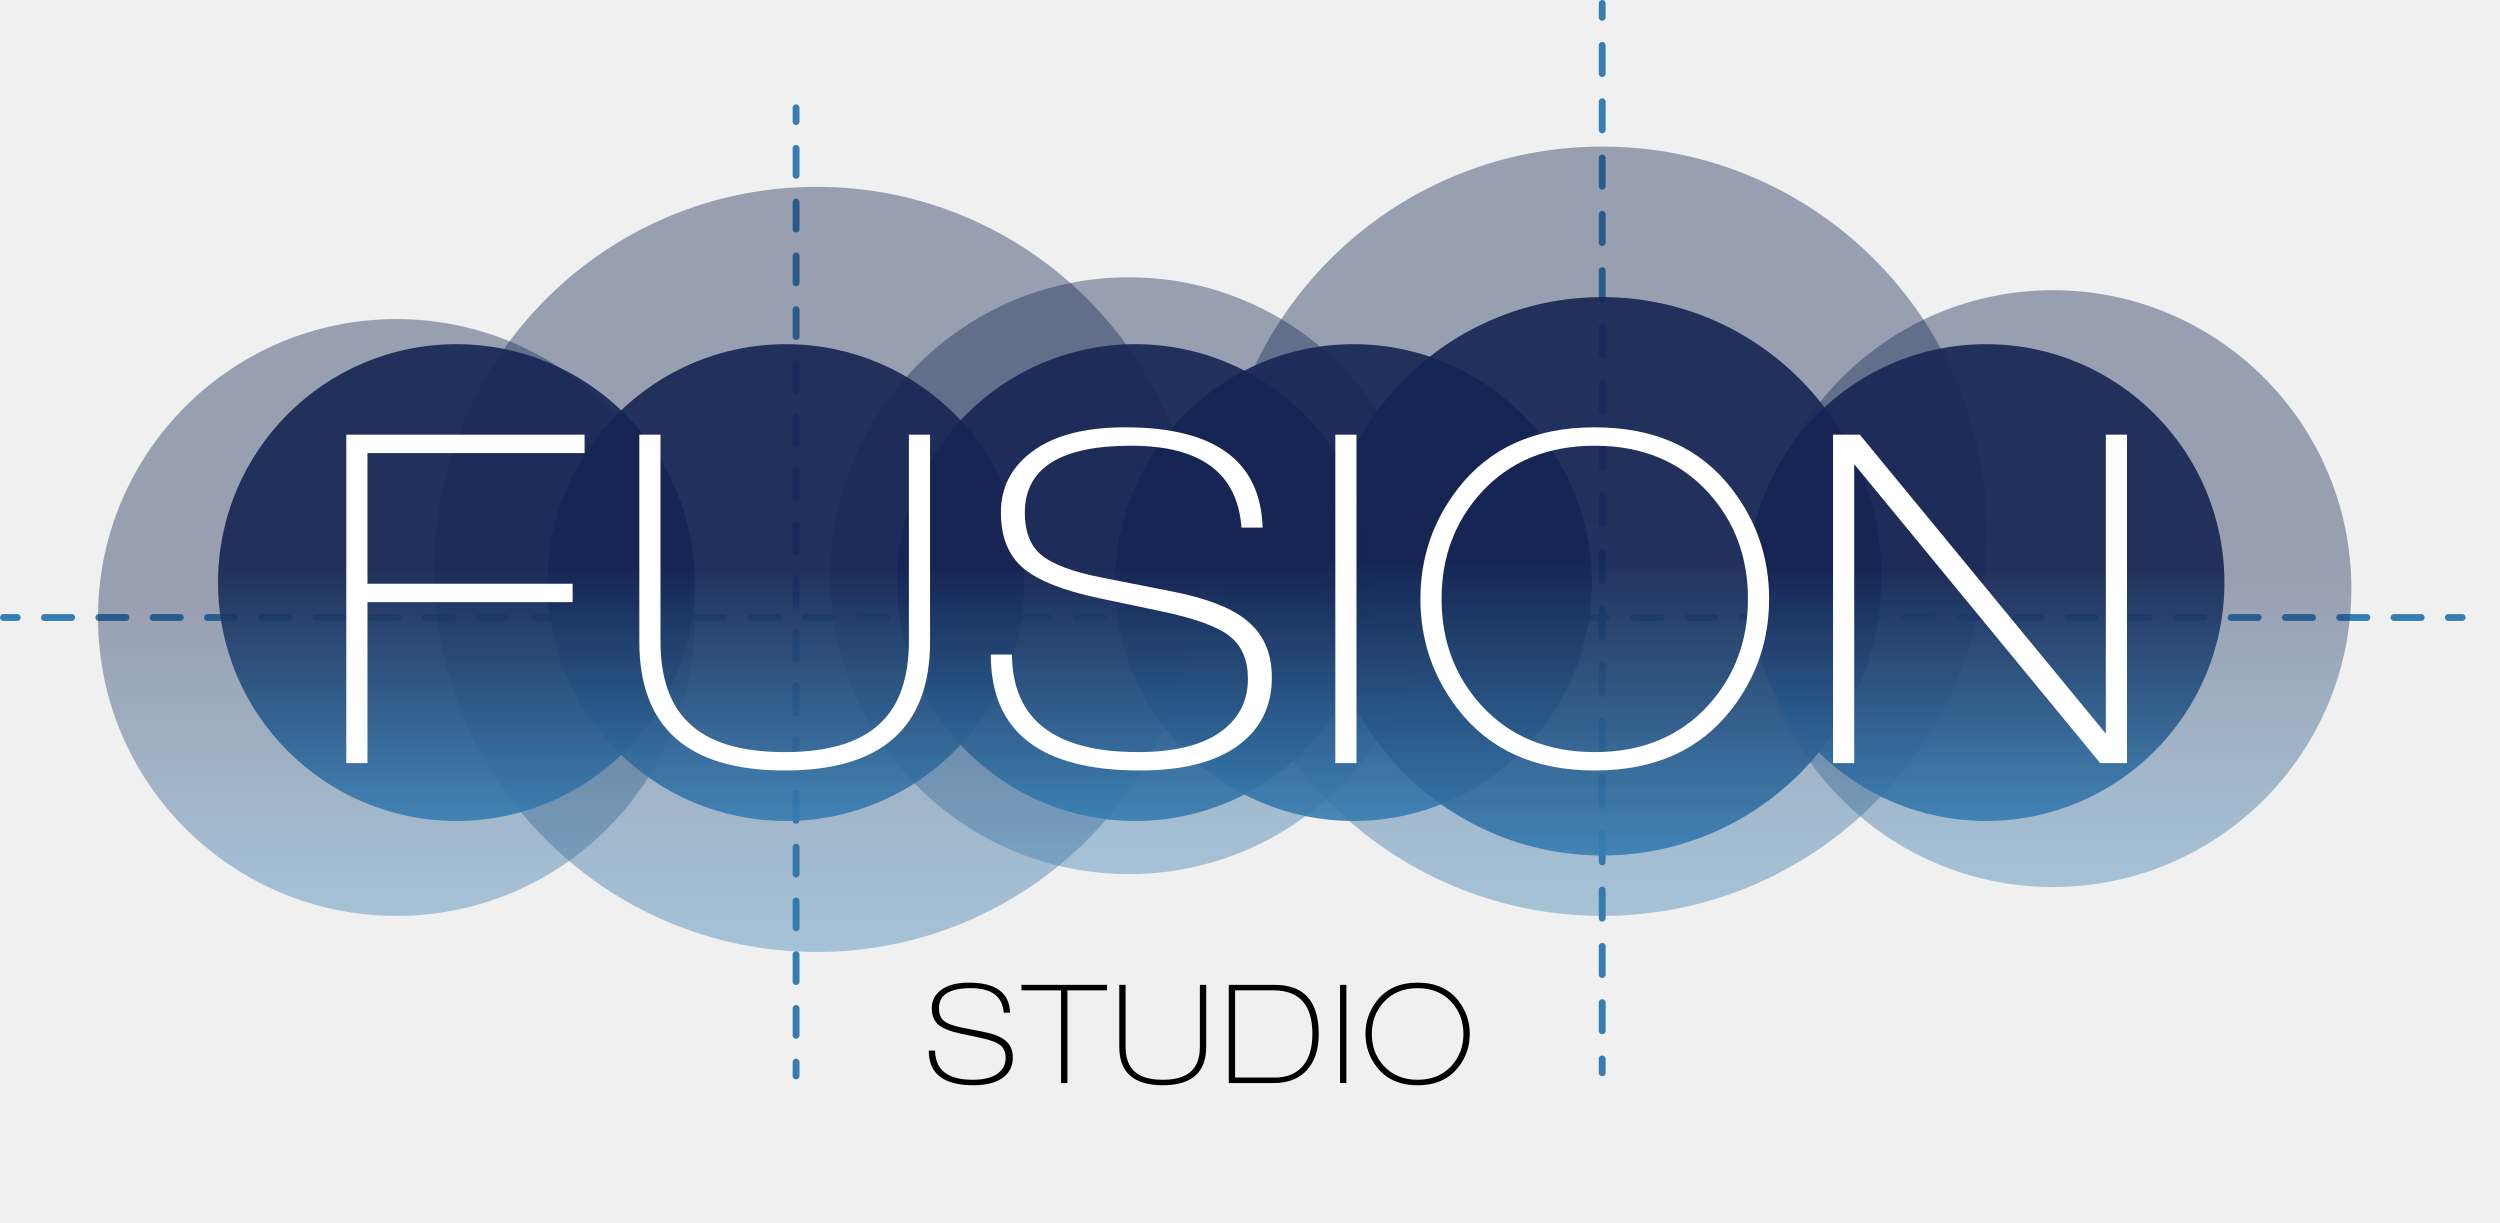
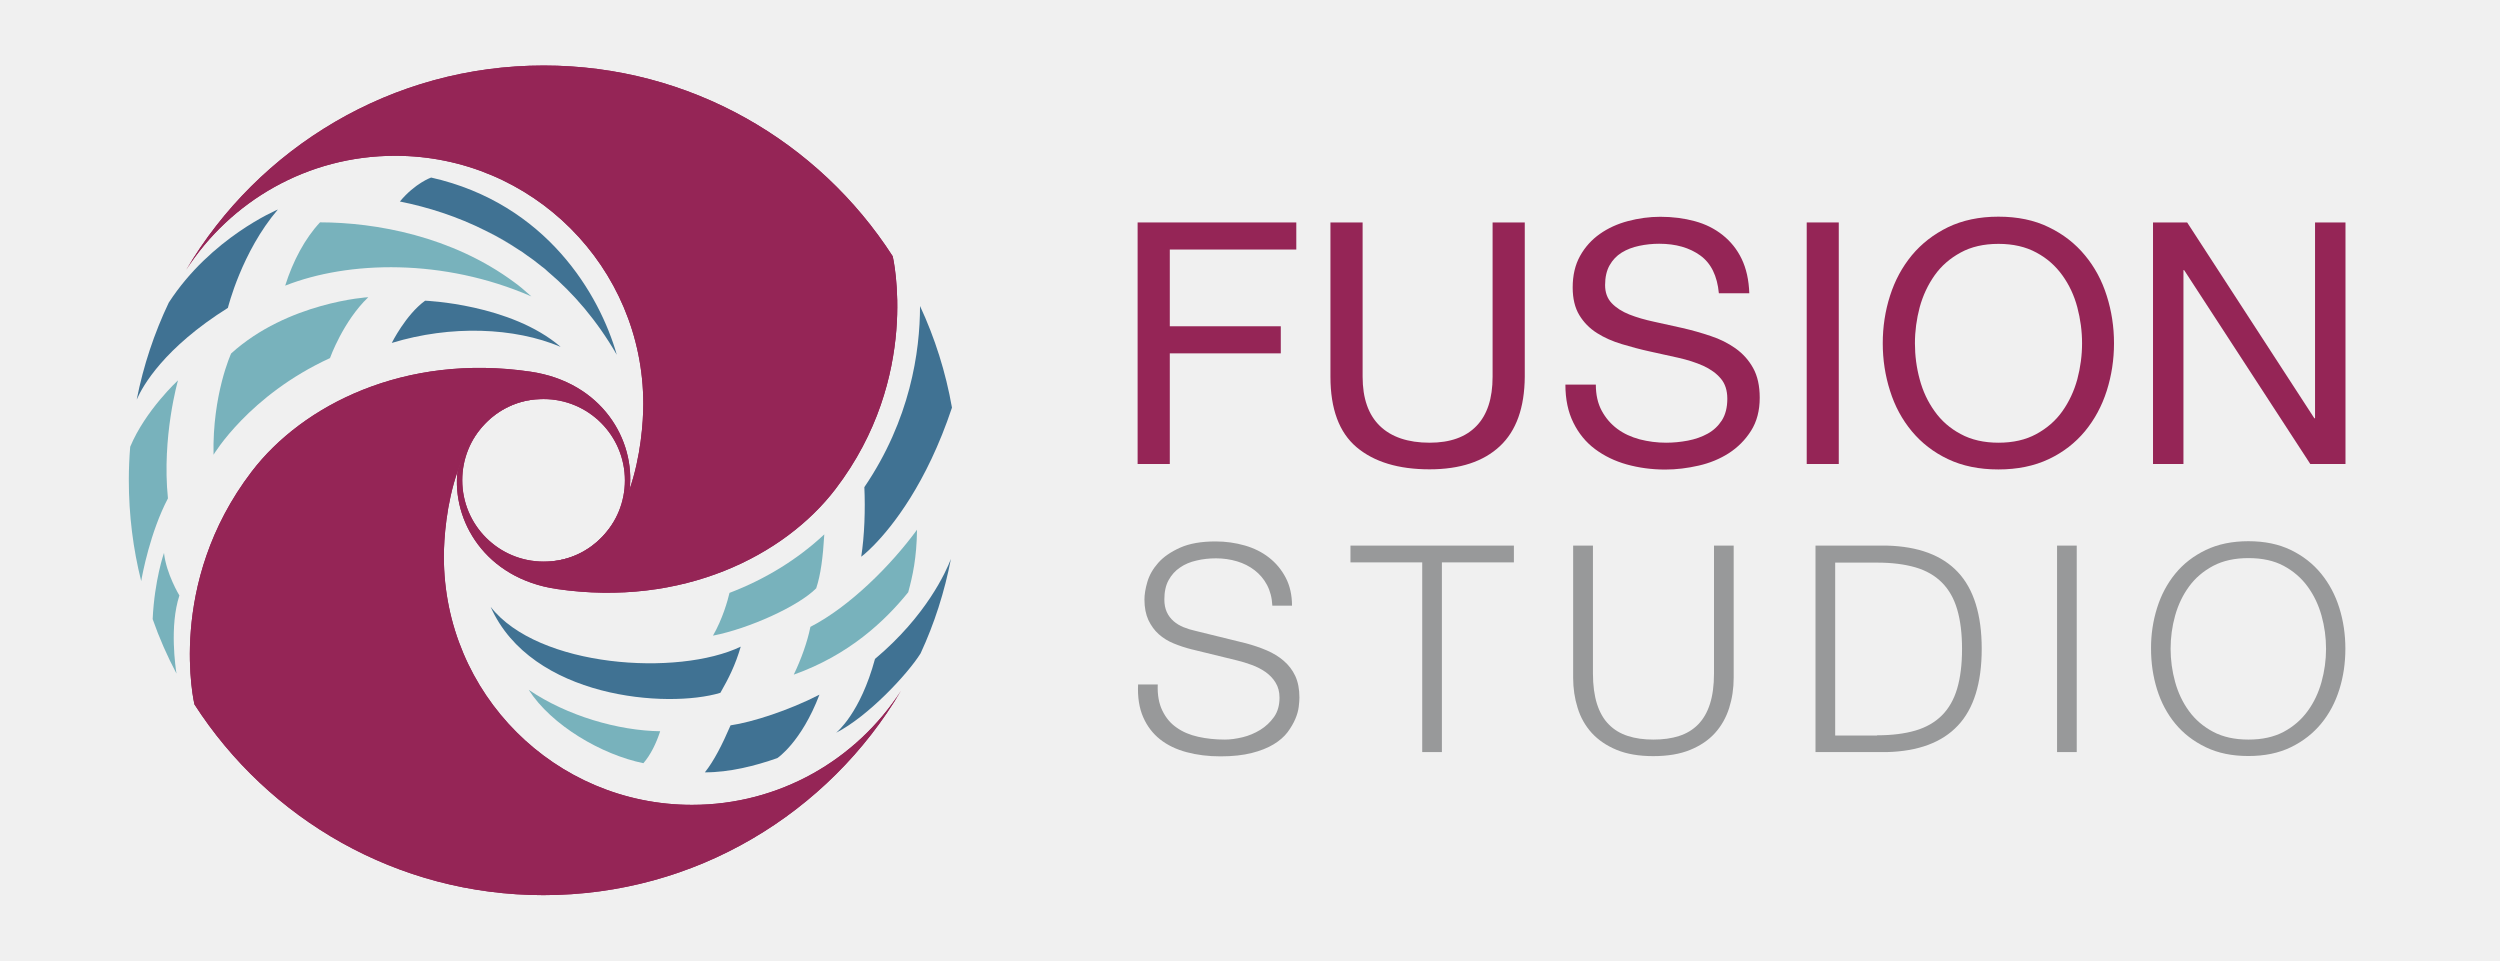
- <svg xmlns="http://www.w3.org/2000/svg" version="1.1" x="0px" y="0px" width="726.971" height="355.584" viewBox="0 0 726.971 355.584" enable-background="new 0 0 792 612" xml:space="preserve" id="svg2">
-   <defs id="defs284" />
-   <g id="g3614" transform="translate(-40.03476,-124.3528)">
-     <g id="Circle_Option_2">
-       <g id="dashed_lines">
-         <g id="g6">
-           <g id="g8">
-             <line id="line10" y2="159.701" x2="271.519" y1="155.701" x1="271.519" stroke-miterlimit="10" style="fill:none;stroke:#367db2;stroke-width:2;stroke-linecap:round;stroke-miterlimit:10" />
-             <line id="line12" y2="429.307" x2="271.519" y1="167.516" x1="271.519" stroke-miterlimit="10" style="fill:none;stroke:#367db2;stroke-width:2;stroke-linecap:round;stroke-miterlimit:10;stroke-dasharray:7.815, 7.815" />
-             <line id="line14" y2="437.214" x2="271.519" y1="433.214" x1="271.519" stroke-miterlimit="10" style="fill:none;stroke:#367db2;stroke-width:2;stroke-linecap:round;stroke-miterlimit:10" />
-           </g>
+ <svg xmlns="http://www.w3.org/2000/svg" version="1.1" id="FINAL" x="0px" y="0px" viewBox="0 0 2160 830" style="enable-background:new 0 0 2160 830;" xml:space="preserve">
+   <style type="text/css">
+ 	.st0{fill:#952556;}
+ 	.st1{fill:#98999A;}
+ 	.st2{fill:none;}
+ 	.st3{fill:#407293;}
+ 	.st4{fill:#78B2BC;}
+ </style>
+   <g>
+     <g>
+       <path class="st0" d="M1120,192.2v23.4h-109.3v66.3h95.9v23.4h-95.9v95.6h-27.8V192.2H1120z" />
+       <path class="st0" d="M1295.9,385.5c-14.2,13.3-34.5,20-60.8,20c-26.9,0-47.9-6.4-63-19.1c-15.1-12.8-22.6-33.1-22.6-60.9V192.2    h27.8v133.3c0,18.7,5,32.9,14.9,42.5c9.9,9.6,24.3,14.5,43,14.5c17.7,0,31.2-4.8,40.5-14.5c9.3-9.6,13.9-23.8,13.9-42.5V192.2    h27.8v133.3C1317.2,352.2,1310.1,372.2,1295.9,385.5z" />
+       <path class="st0" d="M1469,220.7c-9.3-6.7-21.1-10.1-35.5-10.1c-5.8,0-11.6,0.6-17.2,1.8c-5.7,1.2-10.7,3.1-15.1,5.8    c-4.4,2.7-7.9,6.4-10.5,11c-2.6,4.6-3.9,10.3-3.9,17.1c0,6.4,1.9,11.6,5.7,15.6c3.8,4,8.9,7.3,15.2,9.8c6.3,2.5,13.5,4.6,21.5,6.3    c8,1.7,16.1,3.5,24.4,5.4c8.3,1.9,16.4,4.2,24.4,6.9c8,2.6,15.1,6.2,21.5,10.7c6.3,4.5,11.4,10.1,15.2,17    c3.8,6.8,5.7,15.4,5.7,25.7c0,11.1-2.5,20.6-7.5,28.5c-5,7.9-11.4,14.3-19.1,19.3c-7.8,5-16.5,8.6-26.2,10.8    c-9.6,2.2-19.2,3.4-28.8,3.4c-11.7,0-22.7-1.5-33.2-4.4c-10.4-2.9-19.6-7.4-27.5-13.3c-7.9-5.9-14.1-13.5-18.7-22.8    c-4.6-9.3-6.9-20.2-6.9-32.9h26.3c0,8.8,1.7,16.3,5.1,22.6c3.4,6.3,7.9,11.5,13.4,15.6s12,7.1,19.4,9.1c7.4,1.9,15,2.9,22.8,2.9    c6.2,0,12.5-0.6,18.8-1.8c6.3-1.2,12-3.2,17.1-6c5.1-2.8,9.2-6.7,12.3-11.5c3.1-4.9,4.7-11.1,4.7-18.7c0-7.2-1.9-13.1-5.7-17.5    c-3.8-4.5-8.9-8.1-15.2-11c-6.3-2.8-13.5-5.1-21.5-6.9c-8-1.8-16.1-3.6-24.4-5.4c-8.3-1.8-16.4-4-24.4-6.4    c-8-2.4-15.2-5.6-21.5-9.6c-6.3-4-11.4-9.2-15.2-15.5c-3.8-6.3-5.7-14.3-5.7-23.8c0-10.5,2.1-19.6,6.4-27.3c4.3-7.7,10-14,17.1-19    c7.1-5,15.2-8.7,24.3-11.1c9.1-2.4,18.4-3.7,27.9-3.7c10.7,0,20.6,1.3,29.8,3.8c9.2,2.5,17.2,6.5,24.1,12    c6.9,5.5,12.4,12.3,16.4,20.6c4,8.3,6.2,18.2,6.6,29.7h-26.3C1483.7,238.3,1478.3,227.4,1469,220.7z" />
+       <path class="st0" d="M1588.7,192.2v208.7H1561V192.2H1588.7z" />
+       <path class="st0" d="M1633,255.5c4.2-13.2,10.5-24.8,18.8-34.9c8.4-10.1,18.8-18.2,31.3-24.3c12.5-6,27-9.1,43.5-9.1    c16.6,0,31.1,3,43.5,9.1c12.5,6,22.9,14.1,31.3,24.3c8.4,10.1,14.7,21.8,18.8,34.9c4.2,13.2,6.3,26.8,6.3,41.1    c0,14.2-2.1,27.9-6.3,41.1c-4.2,13.2-10.5,24.8-18.8,34.9c-8.4,10.1-18.8,18.2-31.3,24.1c-12.5,5.9-27,8.9-43.5,8.9    c-16.6,0-31.1-3-43.5-8.9c-12.5-5.9-22.9-14-31.3-24.1c-8.4-10.1-14.7-21.8-18.8-34.9c-4.2-13.2-6.3-26.8-6.3-41.1    C1626.7,282.3,1628.8,268.6,1633,255.5z M1658.6,327.7c2.7,10.2,7,19.4,12.9,27.6c5.8,8.2,13.3,14.8,22.5,19.7    c9.2,5,20.1,7.5,32.7,7.5c12.7,0,23.6-2.5,32.7-7.5c9.2-5,16.7-11.5,22.5-19.7c5.8-8.2,10.1-17.4,12.9-27.6    c2.7-10.2,4.1-20.6,4.1-31.1c0-10.5-1.4-20.9-4.1-31.1c-2.7-10.2-7-19.4-12.9-27.6s-13.3-14.8-22.5-19.7c-9.2-5-20.1-7.5-32.7-7.5    c-12.7,0-23.6,2.5-32.7,7.5c-9.2,5-16.7,11.5-22.5,19.7s-10.1,17.4-12.9,27.6c-2.7,10.2-4.1,20.6-4.1,31.1    C1654.5,307.1,1655.8,317.4,1658.6,327.7z" />
+       <path class="st0" d="M1889.7,192.2l109.9,169.2h0.6V192.2h26.3v208.7h-30.4l-109-167.5h-0.6v167.5h-26.3V192.2H1889.7z" />
+     </g>
+     <g>
+       <path class="st1" d="M1004.3,614c3,6.2,7.1,11.1,12.4,14.7c5.2,3.7,11.4,6.3,18.6,7.9c7.2,1.6,14.8,2.4,23,2.4    c4.7,0,9.7-0.7,15.2-2c5.5-1.3,10.6-3.5,15.4-6.4c4.7-2.9,8.7-6.7,11.9-11.2c3.2-4.6,4.7-10.1,4.7-16.6c0-5-1.1-9.3-3.4-13    c-2.2-3.7-5.2-6.7-8.7-9.2c-3.6-2.5-7.5-4.5-11.9-6.1c-4.3-1.6-8.6-2.9-12.7-3.9l-39.7-9.7c-5.2-1.3-10.2-3-15.1-5    c-4.9-2-9.2-4.7-12.9-8c-3.7-3.3-6.6-7.4-8.9-12.2c-2.2-4.8-3.4-10.7-3.4-17.7c0-4.3,0.8-9.4,2.5-15.2c1.7-5.8,4.8-11.3,9.4-16.5    c4.6-5.2,10.9-9.5,18.9-13.1c8-3.6,18.2-5.4,30.7-5.4c8.8,0,17.2,1.2,25.2,3.5c8,2.3,15,5.8,21,10.5c6,4.7,10.8,10.5,14.4,17.4    c3.6,6.9,5.4,15,5.4,24.1h-17c-0.3-6.8-1.9-12.8-4.6-17.9c-2.7-5.1-6.3-9.3-10.7-12.7c-4.4-3.4-9.5-6-15.2-7.7    c-5.7-1.7-11.8-2.6-18.1-2.6c-5.8,0-11.5,0.6-16.9,1.9c-5.4,1.2-10.2,3.2-14.2,6c-4.1,2.7-7.4,6.4-9.9,10.9    c-2.5,4.5-3.7,10.1-3.7,16.7c0,4.2,0.7,7.8,2.1,10.9c1.4,3.1,3.4,5.7,5.9,7.9c2.5,2.2,5.4,3.9,8.6,5.2c3.2,1.3,6.7,2.4,10.4,3.2    l43.5,10.7c6.3,1.7,12.3,3.7,17.9,6.1c5.6,2.4,10.5,5.4,14.7,9c4.2,3.6,7.6,8,10,13.1c2.4,5.2,3.6,11.4,3.6,18.7    c0,2-0.2,4.7-0.6,8c-0.4,3.3-1.4,6.9-3,10.6c-1.6,3.7-3.8,7.5-6.7,11.4c-2.9,3.8-6.9,7.3-12,10.4c-5.1,3.1-11.4,5.6-18.9,7.5    c-7.5,1.9-16.5,2.9-27,2.9c-10.5,0-20.2-1.2-29.2-3.6c-9-2.4-16.7-6.1-23-11.1c-6.3-5-11.2-11.4-14.6-19.2    c-3.4-7.8-4.9-17.2-4.4-28.2h17C999.9,600.2,1001.3,607.9,1004.3,614z" />
+       <path class="st1" d="M1308,471.4v14.5h-62.2v163.9h-17V485.9h-62v-14.5H1308z" />
+       <path class="st1" d="M1376.3,471.4v110.4c0,10.3,1.2,19.1,3.5,26.4c2.3,7.2,5.7,13.2,10.2,17.7c4.5,4.6,10,7.9,16.5,10    c6.5,2.1,13.8,3.1,22,3.1c8.3,0,15.7-1,22.2-3.1c6.5-2.1,12-5.4,16.5-10c4.5-4.6,7.9-10.5,10.2-17.7c2.3-7.2,3.5-16,3.5-26.4    V471.4h17v114.2c0,9.2-1.3,17.9-3.9,26.1c-2.6,8.2-6.7,15.5-12.2,21.6c-5.6,6.2-12.7,11-21.5,14.6c-8.7,3.6-19.4,5.4-31.9,5.4    c-12.3,0-22.9-1.8-31.6-5.4c-8.7-3.6-15.9-8.5-21.5-14.6c-5.6-6.2-9.7-13.4-12.2-21.6c-2.6-8.2-3.9-16.9-3.9-26.1V471.4H1376.3z" />
+       <path class="st1" d="M1630.3,471.4c27.1,0.7,47.6,8.3,61.3,22.9c13.7,14.6,20.6,36.7,20.6,66.3c0,29.6-6.9,51.8-20.6,66.3    c-13.7,14.6-34.2,22.2-61.3,22.9h-61.7V471.4H1630.3z M1621.8,635.3c12.8,0,23.9-1.4,33.1-4.1s16.9-7.1,22.9-13.1    c6-6,10.4-13.7,13.2-23.2c2.8-9.5,4.2-20.9,4.2-34.2c0-13.3-1.4-24.7-4.2-34.2c-2.8-9.5-7.2-17.2-13.2-23.2    c-6-6-13.6-10.4-22.9-13.1s-20.3-4.1-33.1-4.1h-36.2v149.4H1621.8z" />
+       <path class="st1" d="M1794.3,471.4v178.4h-17V471.4H1794.3z" />
+       <path class="st1" d="M1863.7,525.3c3.5-11.2,8.7-21,15.7-29.6c7-8.6,15.8-15.4,26.4-20.5c10.6-5.1,22.9-7.6,36.8-7.6    c14,0,26.2,2.5,36.7,7.6c10.5,5.1,19.2,11.9,26.2,20.5c7,8.6,12.2,18.4,15.7,29.6c3.5,11.2,5.2,22.9,5.2,35.2    c0,12.3-1.7,24.1-5.2,35.2c-3.5,11.2-8.7,21-15.7,29.5s-15.7,15.3-26.2,20.4c-10.5,5.1-22.7,7.6-36.7,7.6c-14,0-26.3-2.5-36.8-7.6    c-10.6-5.1-19.4-11.9-26.4-20.4c-7-8.5-12.2-18.3-15.7-29.5c-3.5-11.2-5.2-22.9-5.2-35.2C1858.4,548.3,1860.2,536.5,1863.7,525.3z     M1879.3,589.2c2.6,9.4,6.6,17.8,12,25.2c5.4,7.4,12.4,13.4,20.9,17.9c8.5,4.5,18.7,6.7,30.5,6.7c11.8,0,21.9-2.2,30.4-6.7    c8.4-4.5,15.3-10.5,20.7-17.9c5.4-7.4,9.4-15.8,12-25.2c2.6-9.4,3.9-18.9,3.9-28.6c0-9.8-1.3-19.4-3.9-28.7    c-2.6-9.3-6.6-17.7-12-25.1c-5.4-7.4-12.3-13.4-20.7-17.9c-8.4-4.5-18.5-6.7-30.4-6.7c-11.8,0-22,2.2-30.5,6.7    c-8.5,4.5-15.5,10.5-20.9,17.9c-5.4,7.4-9.4,15.8-12,25.1c-2.6,9.3-3.9,18.9-3.9,28.7C1875.4,570.2,1876.7,579.8,1879.3,589.2z" />
+     </g>
+   </g>
+   <g>
+     <g>
+       <circle class="st2" cx="469.7" cy="415" r="358.4" />
+       <path class="st3" d="M543.9,423.1c-10.7,30.7-30.6,58.8-67.2,62C517.9,482.3,540.2,454.8,543.9,423.1z" />
+       <g>
+         <g>
+           <path class="st0" d="M771.3,221.4c-63.8-99.1-175-164.8-301.5-164.8c-65.8,0-127.4,17.7-180.4,48.7      c-52.9,30.9-97.3,75-128.5,127.8c38.2-59.3,104.8-98.5,180.5-98.5c118.4,0,214.4,96,214.4,214.4c0,15.3-2.1,45.8-11.9,73.9      c-10.7,30.7-30.6,58.8-67.2,62c-1.1,0.1-2.3,0.1-3.4,0.2c-1.2,0.1-2.3,0.1-3.6,0.1c-38.9,0-70.3-31.5-70.3-70.3      c0-37.6,29.5-68.3,66.6-70.2c-1.1,0.1-2.3,0.1-3.4,0.2c-36.6,3.2-56.5,31.3-67.3,62c-5,42.6,23.6,92.9,85.8,102      c108.5,15.9,196.8-28.8,240.7-86.3C796.1,325.4,771.3,221.4,771.3,221.4z" />
+           <path class="st0" d="M168,608.6c63.8,99.1,175,164.8,301.5,164.8c65.8,0,127.4-17.7,180.4-48.7c52.9-30.9,97.3-75,128.5-127.8      c-38.2,59.3-104.8,98.5-180.5,98.5c-118.4,0-214.4-96-214.4-214.4c0-15.3,2.1-45.8,11.9-73.9c10.7-30.7,30.6-58.8,67.2-62      c1.1-0.1,2.3-0.1,3.4-0.2c1.2-0.1,2.3-0.1,3.6-0.1c38.9,0,70.3,31.5,70.3,70.3c0,37.6-29.5,68.3-66.6,70.2      c1.1-0.1,2.3-0.1,3.4-0.2c36.6-3.2,56.5-31.3,67.3-62c5-42.6-23.6-92.9-85.8-102c-108.5-15.9-196.8,28.8-240.7,86.3      C143.2,504.6,168,608.6,168,608.6z" />
        </g>
-         <g id="g16">
-           <g id="g18">
-             <line id="line20" y2="303.911" x2="384.765" y1="303.911" x1="388.765" stroke-miterlimit="10" style="fill:none;stroke:#367db2;stroke-width:2;stroke-linecap:round;stroke-miterlimit:10" />
-             <line id="line22" y2="303.911" x2="49" y1="303.911" x1="376.865" stroke-miterlimit="10" style="fill:none;stroke:#367db2;stroke-width:2;stroke-linecap:round;stroke-miterlimit:10;stroke-dasharray:7.9, 7.9" />
-             <line id="line24" y2="303.911" x2="41.049" y1="303.911" x1="45.049" stroke-miterlimit="10" style="fill:none;stroke:#367db2;stroke-width:2;stroke-linecap:round;stroke-miterlimit:10" />
-           </g>
-         </g>
-         <g id="g26">
-           <g id="g28">
-             <line id="line30" y2="303.911" x2="751.992" y1="303.911" x1="755.992" stroke-miterlimit="10" style="fill:none;stroke:#367db2;stroke-width:2;stroke-linecap:round;stroke-miterlimit:10" />
-             <line id="line32" y2="303.911" x2="416.226" y1="303.911" x1="744.092" stroke-miterlimit="10" style="fill:none;stroke:#367db2;stroke-width:2;stroke-linecap:round;stroke-miterlimit:10;stroke-dasharray:7.9, 7.9" />
-             <line id="line34" y2="303.911" x2="408.275" y1="303.911" x1="412.275" stroke-miterlimit="10" style="fill:none;stroke:#367db2;stroke-width:2;stroke-linecap:round;stroke-miterlimit:10" />
-           </g>
-         </g>
-         <g id="g36">
-           <g id="g38">
-             <line id="line40" y2="129.367" x2="505.937" y1="125.367" x1="505.937" stroke-miterlimit="10" style="fill:none;stroke:#367db2;stroke-width:2;stroke-linecap:round;stroke-miterlimit:10" />
-             <line id="line42" y2="428.198" x2="505.937" y1="137.554" x1="505.937" stroke-miterlimit="10" style="fill:none;stroke:#367db2;stroke-width:2;stroke-linecap:round;stroke-miterlimit:10;stroke-dasharray:8.187, 8.187" />
-             <line id="line44" y2="436.292" x2="505.937" y1="432.292" x1="505.937" stroke-miterlimit="10" style="fill:none;stroke:#367db2;stroke-width:2;stroke-linecap:round;stroke-miterlimit:10" />
+         <g>
+           <g>
+             <path class="st0" d="M771.3,221.4c-63.8-99.1-175-164.8-301.5-164.8c-65.8,0-127.4,17.7-180.4,48.7       c-52.9,30.9-97.3,75-128.5,127.8c38.2-59.3,104.8-98.5,180.5-98.5c118.4,0,214.4,96,214.4,214.4c0,15.3-2.1,45.8-11.9,73.9       c-10.7,30.7-30.6,58.8-67.2,62c-1.1,0.1-2.3,0.1-3.4,0.2c-1.2,0.1-2.3,0.1-3.6,0.1c-38.9,0-70.3-31.5-70.3-70.3       c0-37.6,29.5-68.3,66.6-70.2c-1.1,0.1-2.3,0.1-3.4,0.2c-36.6,3.2-56.5,31.3-67.3,62c-5,42.6,23.6,92.9,85.8,102       c108.5,15.9,196.8-28.8,240.7-86.3C796.1,325.4,771.3,221.4,771.3,221.4z" />
+             <path class="st0" d="M168,608.6c63.8,99.1,175,164.8,301.5,164.8c65.8,0,127.4-17.7,180.4-48.7c52.9-30.9,97.3-75,128.5-127.8       c-38.2,59.3-104.8,98.5-180.5,98.5c-118.4,0-214.4-96-214.4-214.4c0-15.3,2.1-45.8,11.9-73.9c10.7-30.7,30.6-58.8,67.2-62       c1.1-0.1,2.3-0.1,3.4-0.2c1.2-0.1,2.3-0.1,3.6-0.1c38.9,0,70.3,31.5,70.3,70.3c0,37.6-29.5,68.3-66.6,70.2       c1.1-0.1,2.3-0.1,3.4-0.2c36.6-3.2,56.5-31.3,67.3-62c5-42.6-23.6-92.9-85.8-102c-108.5-15.9-196.8,28.8-240.7,86.3       C143.2,504.6,168,608.6,168,608.6z" />
          </g>
        </g>
      </g>
-       <g id="big_circles_copy">
-         <linearGradient y2="178.68" x2="277.517" y1="401.177" x1="277.517" gradientUnits="userSpaceOnUse" id="SVGID_1_">
-           <stop id="stop48" style="stop-color:#367DB2" offset="0" />
-           <stop id="stop50" style="stop-color:#306B9D" offset="0.117" />
-           <stop id="stop52" style="stop-color:#214371" offset="0.357" />
-           <stop id="stop54" style="stop-color:#152553" offset="0.53" />
-         </linearGradient>
-         <path id="path56" d="m 388.765,289.929 c 0,61.438 -49.809,111.248 -111.248,111.248 -61.441,0 -111.249,-49.811 -111.249,-111.248 0,-61.441 49.808,-111.249 111.249,-111.249 61.44,0 111.248,49.807 111.248,111.249 z" style="opacity:0.4;fill:url(#SVGID_1_)" />
-         <linearGradient y2="217.138" x2="155.3" y1="390.685" x1="155.3" gradientUnits="userSpaceOnUse" id="SVGID_2_">
-           <stop id="stop59" style="stop-color:#367DB2" offset="0" />
-           <stop id="stop61" style="stop-color:#306B9D" offset="0.117" />
-           <stop id="stop63" style="stop-color:#214371" offset="0.357" />
-           <stop id="stop65" style="stop-color:#152553" offset="0.53" />
-         </linearGradient>
-         <circle id="circle67" r="86.773" cy="303.912" cx="155.3" style="opacity:0.4;fill:url(#SVGID_2_)" />
-         <linearGradient y2="208.744" x2="637.004" y1="382.291" x1="637.004" gradientUnits="userSpaceOnUse" id="SVGID_3_">
-           <stop id="stop70" style="stop-color:#367DB2" offset="0" />
-           <stop id="stop72" style="stop-color:#306B9D" offset="0.117" />
-           <stop id="stop74" style="stop-color:#214371" offset="0.357" />
-           <stop id="stop76" style="stop-color:#152553" offset="0.53" />
-         </linearGradient>
-         <circle id="circle78" r="86.773" cy="295.518" cx="637.004" style="opacity:0.4;fill:url(#SVGID_3_)" />
-         <linearGradient y2="204.986" x2="368.288" y1="378.533" x1="368.288" gradientUnits="userSpaceOnUse" id="SVGID_4_">
-           <stop id="stop81" style="stop-color:#367DB2" offset="0" />
-           <stop id="stop83" style="stop-color:#306B9D" offset="0.117" />
-           <stop id="stop85" style="stop-color:#214371" offset="0.357" />
-           <stop id="stop87" style="stop-color:#152553" offset="0.53" />
-         </linearGradient>
-         <circle id="circle89" r="86.773" cy="291.759" cx="368.287" style="opacity:0.4;fill:url(#SVGID_4_)" />
-         <linearGradient y2="166.975" x2="505.935" y1="390.685" x1="505.935" gradientUnits="userSpaceOnUse" id="SVGID_5_">
-           <stop id="stop92" style="stop-color:#367DB2" offset="0" />
-           <stop id="stop94" style="stop-color:#306B9D" offset="0.117" />
-           <stop id="stop96" style="stop-color:#214371" offset="0.357" />
-           <stop id="stop98" style="stop-color:#152553" offset="0.53" />
-         </linearGradient>
-         <path id="path100" d="m 617.79,278.83 c 0,61.773 -50.079,111.855 -111.854,111.855 -61.773,0 -111.854,-50.082 -111.854,-111.855 0,-61.774 50.081,-111.855 111.854,-111.855 61.775,0 111.854,50.081 111.854,111.855 z" style="opacity:0.4;fill:url(#SVGID_5_)" />
-       </g>
-       <g id="small_circles_copy">
-         <linearGradient y2="224.439" x2="172.752" y1="363.08" x1="172.752" gradientUnits="userSpaceOnUse" id="SVGID_6_">
-           <stop id="stop104" style="stop-color:#367DB2" offset="0" />
-           <stop id="stop106" style="stop-color:#306B9D" offset="0.117" />
-           <stop id="stop108" style="stop-color:#214371" offset="0.357" />
-           <stop id="stop110" style="stop-color:#152553" offset="0.53" />
-         </linearGradient>
-         <circle id="circle112" r="69.32" cy="293.759" cx="172.752" style="opacity:0.9;fill:url(#SVGID_6_)" />
-         <linearGradient y2="224.439" x2="370.158" y1="363.08" x1="370.158" gradientUnits="userSpaceOnUse" id="SVGID_7_">
-           <stop id="stop115" style="stop-color:#367DB2" offset="0" />
-           <stop id="stop117" style="stop-color:#306B9D" offset="0.117" />
-           <stop id="stop119" style="stop-color:#214371" offset="0.357" />
-           <stop id="stop121" style="stop-color:#152553" offset="0.53" />
-         </linearGradient>
-         <circle id="circle123" r="69.321" cy="293.759" cx="370.158" style="opacity:0.9;fill:url(#SVGID_7_)" />
-         <linearGradient y2="224.439" x2="433.615" y1="363.08" x1="433.615" gradientUnits="userSpaceOnUse" id="SVGID_8_">
-           <stop id="stop126" style="stop-color:#367DB2" offset="0" />
-           <stop id="stop128" style="stop-color:#306B9D" offset="0.117" />
-           <stop id="stop130" style="stop-color:#214371" offset="0.357" />
-           <stop id="stop132" style="stop-color:#152553" offset="0.53" />
-         </linearGradient>
-         <circle id="circle134" r="69.32" cy="293.759" cx="433.615" style="opacity:0.9;fill:url(#SVGID_8_)" />
-         <linearGradient y2="210.744" x2="505.935" y1="373.113" x1="505.935" gradientUnits="userSpaceOnUse" id="SVGID_9_">
-           <stop id="stop137" style="stop-color:#367DB2" offset="0" />
-           <stop id="stop139" style="stop-color:#306B9D" offset="0.117" />
-           <stop id="stop141" style="stop-color:#214371" offset="0.357" />
-           <stop id="stop143" style="stop-color:#152553" offset="0.53" />
-         </linearGradient>
-         <circle id="circle145" r="81.185" cy="291.929" cx="505.936" style="opacity:0.9;fill:url(#SVGID_9_)" />
-         <linearGradient y2="224.439" x2="617.553" y1="363.08" x1="617.553" gradientUnits="userSpaceOnUse" id="SVGID_10_">
-           <stop id="stop148" style="stop-color:#367DB2" offset="0" />
-           <stop id="stop150" style="stop-color:#306B9D" offset="0.117" />
-           <stop id="stop152" style="stop-color:#214371" offset="0.357" />
-           <stop id="stop154" style="stop-color:#152553" offset="0.53" />
-         </linearGradient>
-         <circle id="circle156" r="69.321" cy="293.759" cx="617.552" style="opacity:0.9;fill:url(#SVGID_10_)" />
-         <linearGradient y2="224.439" x2="268.578" y1="363.08" x1="268.578" gradientUnits="userSpaceOnUse" id="SVGID_11_">
-           <stop id="stop159" style="stop-color:#367DB2" offset="0" />
-           <stop id="stop161" style="stop-color:#306B9D" offset="0.117" />
-           <stop id="stop163" style="stop-color:#214371" offset="0.357" />
-           <stop id="stop165" style="stop-color:#152553" offset="0.53" />
-         </linearGradient>
-         <circle id="circle167" r="69.32" cy="293.759" cx="268.578" style="opacity:0.9;fill:url(#SVGID_11_)" />
-       </g>
-       <g display="none" id="Layer_11" style="display:none">
-         <g id="g170" display="inline" style="display:inline">
-           <g id="g172" style="opacity:0.9">
-             <g id="g174">
-               <linearGradient y2="179.812" x2="530.68" y1="384.037" x1="530.68" gradientUnits="userSpaceOnUse" id="SVGID_12_">
-                 <stop id="stop177" style="stop-color:#005A3D" offset="0.44" />
-                 <stop id="stop179" style="stop-color:#236848" offset="0.582" />
-                 <stop id="stop181" style="stop-color:#457953" offset="0.754" />
-                 <stop id="stop183" style="stop-color:#58855B" offset="0.9" />
-                 <stop id="stop185" style="stop-color:#5E8A5D" offset="1" />
-               </linearGradient>
-               <path id="path187" d="m 486.728,287.571 c 7.795,24.986 18.785,49.46 34.685,70.388 8.868,11.672 22.452,26.754 38.564,26.361 14.97,-0.363 21.229,-15.98 23.527,-28.492 4.587,-24.963 -0.795,-51.931 -7.73,-75.909 -7.358,-25.445 -18.472,-50.417 -34.149,-71.86 -8.958,-12.252 -22.281,-27.696 -38.725,-28.539 -14.802,-0.76 -21.899,13.903 -24.562,26.218 -5.256,24.304 -0.186,51.042 6.262,74.573 0.667,2.433 1.393,4.848 2.128,7.26 0.302,0.99 3.19,0.185 2.898,-0.775 -7.653,-25.128 -13.254,-52.881 -8.832,-79.15 1.368,-8.127 4.107,-16.928 10.346,-22.659 6.006,-5.518 14.105,-4.228 20.865,-0.999 8.36,3.993 15.226,10.996 21.183,17.929 8.093,9.419 14.691,20.108 20.508,31.044 13.555,25.484 22.687,53.812 26.708,82.38 2.399,17.047 3.296,35.965 -2.901,52.357 -2.08,5.504 -5.593,11.045 -11.034,13.701 -5.497,2.682 -11.864,0.947 -17.068,-1.539 -13.949,-6.662 -24.328,-20.773 -32.556,-33.34 -12.007,-18.336 -20.708,-38.859 -27.218,-59.726 -0.311,-0.99 -3.197,-0.178 -2.899,0.777 z" style="fill:url(#SVGID_12_)" />
-             </g>
-           </g>
-           <g id="g189" style="opacity:0.9">
-             <g id="g191">
-               <linearGradient y2="180.331" x2="530.852" y1="382.917" x1="530.852" gradientUnits="userSpaceOnUse" id="SVGID_13_">
-                 <stop id="stop194" style="stop-color:#005A3D" offset="0.44" />
-                 <stop id="stop196" style="stop-color:#236848" offset="0.582" />
-                 <stop id="stop198" style="stop-color:#457953" offset="0.754" />
-                 <stop id="stop200" style="stop-color:#58855B" offset="0.9" />
-                 <stop id="stop202" style="stop-color:#5E8A5D" offset="1" />
-               </linearGradient>
-               <path id="path204" d="m 573.534,288.607 c -7.287,25.495 -18.147,50.711 -34.911,71.473 -9.625,11.922 -28.342,29.666 -44.142,17.328 -6.69,-5.223 -9.891,-14.018 -11.895,-21.955 -2.941,-11.648 -3.102,-23.98 -2.385,-35.898 1.725,-28.666 10.047,-57.29 22.322,-83.161 7.697,-16.223 17.643,-32.302 31.162,-44.326 9.172,-8.157 22.479,-14.881 33.56,-6.229 10.987,8.579 13.403,25.691 14.334,38.581 1.556,21.549 -2.293,43.494 -8.045,64.187 -0.281,1.014 2.628,0.584 2.895,-0.376 6.913,-24.87 11.243,-51.988 6.389,-77.663 -2.605,-13.784 -9.915,-30.219 -26.076,-30.54 -15.728,-0.312 -29.061,13.876 -37.959,25.142 -16.025,20.287 -26.431,45.168 -33.485,69.845 -7.073,24.742 -11.223,52.095 -6.388,77.664 2.606,13.783 9.916,30.219 26.077,30.539 15.728,0.312 29.061,-13.875 37.959,-25.143 16.024,-20.287 26.43,-45.168 33.483,-69.845 0.288,-1.006 -2.62,-0.582 -2.895,0.377 z" style="fill:url(#SVGID_13_)" />
-             </g>
-           </g>
-           <g id="g206" style="opacity:0.9">
-             <g id="g208">
-               <linearGradient y2="222.131" x2="531.095" y1="341.056" x1="531.095" gradientUnits="userSpaceOnUse" id="SVGID_14_">
-                 <stop id="stop211" style="stop-color:#005A3D" offset="0.44" />
-                 <stop id="stop213" style="stop-color:#236848" offset="0.582" />
-                 <stop id="stop215" style="stop-color:#457953" offset="0.754" />
-                 <stop id="stop217" style="stop-color:#58855B" offset="0.9" />
-                 <stop id="stop219" style="stop-color:#5E8A5D" offset="1" />
-               </linearGradient>
-               <path id="path221" d="m 621.995,226.774 c 2.627,4.869 -1.84,11.467 -4.5,15.296 -5.553,7.991 -12.876,14.802 -20.141,21.199 -22.189,19.542 -47.749,35.552 -73.812,49.352 -21.43,11.346 -45.3,23.068 -69.637,26.227 -4.478,0.582 -12.917,1.742 -14.185,-4.229 -1.221,-5.75 4.206,-12.459 7.414,-16.557 9.581,-12.242 22.171,-22.285 34.506,-31.585 17.973,-13.552 37.273,-25.387 57.153,-35.913 16.72,-8.852 34.129,-16.776 52.242,-22.323 6.563,-2.01 13.31,-3.618 20.165,-4.176 3.449,-0.28 8.656,-0.628 10.795,2.709 0.806,1.256 5.624,1.949 4.475,0.154 -6.879,-10.734 -27.472,-4.418 -36.715,-1.831 -26.502,7.42 -51.781,20.558 -75.309,34.592 -22.915,13.668 -45.606,28.996 -64.395,48.093 -5.654,5.748 -21.636,21.49 -12.699,30.271 3.394,3.334 9.085,3.854 13.561,3.838 8.188,-0.027 16.368,-2.217 24.158,-4.535 25.583,-7.617 49.979,-20.236 72.818,-33.861 21.912,-13.07 43.398,-27.66 61.771,-45.471 5.699,-5.525 11.204,-11.543 15.145,-18.478 2.142,-3.77 3.876,-8.52 1.665,-12.619 -0.709,-1.312 -5.515,-2.081 -4.475,-0.153 z" style="fill:url(#SVGID_14_)" />
-             </g>
-           </g>
-           <g id="g223" style="opacity:0.9">
-             <g id="g225">
-               <linearGradient y2="226.497" x2="531.342" y1="337.964" x1="531.342" gradientUnits="userSpaceOnUse" id="SVGID_15_">
-                 <stop id="stop228" style="stop-color:#005A3D" offset="0.44" />
-                 <stop id="stop230" style="stop-color:#236848" offset="0.582" />
-                 <stop id="stop232" style="stop-color:#457953" offset="0.754" />
-                 <stop id="stop234" style="stop-color:#58855B" offset="0.9" />
-                 <stop id="stop236" style="stop-color:#5E8A5D" offset="1" />
-               </linearGradient>
-               <path id="path238" d="m 624.433,331.949 c -3,5.184 -11.59,4.344 -16.539,3.928 -11.001,-0.922 -21.869,-4.33 -32.273,-7.83 -29.226,-9.834 -57.202,-24.178 -83.288,-40.517 -11.27,-7.057 -22.199,-14.715 -32.407,-23.245 -7.001,-5.849 -13.951,-12.249 -18.998,-19.912 -2.481,-3.768 -5.336,-9.684 -1.335,-13.424 4.673,-4.37 14.276,-2.613 19.822,-1.782 17.388,2.605 34.328,9.176 50.422,16.006 20.891,8.866 41.047,19.555 60.282,31.581 14.97,9.358 29.653,19.693 42.257,32.118 4.799,4.732 15.861,15.192 12.057,23.077 -0.659,1.365 4.014,3.062 4.773,1.486 2.097,-4.346 -0.521,-9.336 -2.821,-13.027 -4.446,-7.139 -10.941,-13.117 -17.205,-18.619 -19.979,-17.548 -43.291,-31.457 -66.742,-43.79 -23.851,-12.544 -49.179,-23.717 -75.52,-29.817 -7.506,-1.738 -31.146,-7.5 -33.995,4.553 -1.057,4.469 2.064,9.375 4.448,12.849 4.796,6.987 11.282,12.883 17.669,18.371 19.684,16.915 42.354,30.464 65.255,42.508 23.067,12.131 47.607,23.118 73.038,29.231 7.778,1.869 15.985,3.555 24.035,3.033 4.371,-0.283 9.459,-1.18 11.838,-5.291 0.719,-1.243 -3.879,-3.034 -4.773,-1.487 z" style="fill:url(#SVGID_15_)" />
-             </g>
-           </g>
-           <linearGradient y2="261.396" x2="531.141" y1="306.319" x1="531.141" gradientUnits="userSpaceOnUse" id="SVGID_16_">
-             <stop id="stop241" style="stop-color:#005A3D" offset="0.44" />
-             <stop id="stop243" style="stop-color:#236848" offset="0.582" />
-             <stop id="stop245" style="stop-color:#457953" offset="0.754" />
-             <stop id="stop247" style="stop-color:#58855B" offset="0.9" />
-             <stop id="stop249" style="stop-color:#5E8A5D" offset="1" />
-           </linearGradient>
-           <ellipse id="ellipse251" ry="20.961" rx="102.263" cy="283.858" cx="531.141" stroke-miterlimit="10" style="opacity:0.9;fill:none;stroke:url(#SVGID_16_);stroke-width:3;stroke-miterlimit:10" />
-         </g>
-       </g>
-       <g id="g253">
-         <path id="path255" d="m 140.734,346.263 0,-95.51 69.292,0 0,5.351 -63.138,0 0,37.99 59.661,0 0,5.351 -59.661,0 0,46.819 -6.154,0 z" style="fill:#ffffff" />
-         <path id="path257" d="m 225.943,310.948 0,-60.195 6.153,0 0,59.928 c 0,10.701 2.719,18.64 8.16,23.811 5.796,5.708 15.116,8.562 27.958,8.562 12.841,0 22.159,-2.854 27.957,-8.562 5.438,-5.171 8.16,-13.109 8.16,-23.811 l 0,-59.928 6.153,0 0,60.195 c 0,24.971 -14.092,37.455 -42.271,37.455 -28.181,0 -42.27,-12.484 -42.27,-37.455 z" style="fill:#ffffff" />
-         <path id="path259" d="m 328.14,314.693 6.153,0 c 0.178,18.907 12.394,28.359 36.652,28.359 10.969,0 19.216,-2.141 24.747,-6.421 4.815,-3.746 7.224,-8.695 7.224,-14.849 0,-5.438 -1.739,-9.564 -5.217,-12.373 -3.478,-2.81 -10.123,-5.238 -19.932,-7.291 l -17.791,-3.746 c -10.613,-2.228 -18.082,-5.171 -22.406,-8.829 -4.327,-3.656 -6.488,-9.05 -6.488,-16.186 0,-7.401 3.144,-13.376 9.431,-17.925 6.287,-4.548 15.183,-6.822 26.687,-6.822 26.039,0 39.371,9.721 39.996,29.162 l -6.153,0 c -1.16,-15.873 -11.861,-23.811 -32.104,-23.811 -20.6,0 -30.9,6.51 -30.9,19.53 0,5.263 1.472,9.23 4.415,11.905 3.298,2.943 9.364,5.263 18.192,6.956 l 19.664,3.879 c 10.166,1.962 17.478,4.728 21.938,8.293 5.083,3.925 7.625,9.543 7.625,16.854 0,7.581 -2.676,13.69 -8.026,18.326 -6.601,5.798 -16.721,8.695 -30.365,8.695 -28.895,0.004 -43.342,-11.232 -43.342,-33.706 z" style="fill:#ffffff" />
-         <path id="path261" d="m 428.331,346.263 0,-95.51 6.153,0 0,95.51 -6.153,0 z" style="fill:#ffffff" />
-         <path id="path263" d="m 453.075,298.508 c 0,-11.949 3.612,-22.607 10.836,-31.971 9.184,-11.949 22.473,-17.925 39.862,-17.925 17.389,0 30.677,5.976 39.862,17.925 7.224,9.364 10.836,20.021 10.836,31.971 0,11.951 -3.612,22.606 -10.836,31.971 -9.186,11.951 -22.473,17.925 -39.862,17.925 -17.389,0 -30.679,-5.974 -39.862,-17.925 -7.223,-9.365 -10.836,-20.02 -10.836,-31.971 z m 6.154,0 c 0,12.129 3.834,22.429 11.504,30.9 8.294,9.096 19.307,13.645 33.041,13.645 13.732,0 24.747,-4.549 33.041,-13.645 7.668,-8.472 11.504,-18.771 11.504,-30.9 0,-12.127 -3.836,-22.427 -11.504,-30.9 -8.294,-9.096 -19.309,-13.644 -33.041,-13.644 -13.734,0 -24.747,4.548 -33.041,13.644 -7.671,8.473 -11.504,18.773 -11.504,30.9 z" style="fill:#ffffff" />
-         <path id="path265" d="m 573.063,346.263 0,-95.51 7.785,0 71.539,86.948 0,-86.948 6.153,0 0,95.51 -7.786,0 -71.538,-86.949 0,86.949 -6.153,0 z" style="fill:#ffffff" />
-       </g>
-     </g>
-     <g id="Layer_10">
-       <g id="g268">
-         <path id="path270" d="m 310.106,429.856 1.84,0 c 0.053,5.654 3.706,8.48 10.96,8.48 3.28,0 5.746,-0.64 7.4,-1.92 1.44,-1.12 2.16,-2.601 2.16,-4.44 0,-1.626 -0.52,-2.859 -1.56,-3.699 -1.04,-0.841 -3.027,-1.566 -5.96,-2.181 l -5.32,-1.12 c -3.174,-0.666 -5.407,-1.546 -6.7,-2.64 -1.293,-1.093 -1.94,-2.706 -1.94,-4.84 0,-2.213 0.94,-4 2.82,-5.36 1.88,-1.359 4.54,-2.04 7.98,-2.04 7.787,0 11.773,2.907 11.96,8.72 l -1.84,0 c -0.347,-4.746 -3.547,-7.119 -9.6,-7.119 -6.16,0 -9.24,1.946 -9.24,5.84 0,1.573 0.44,2.76 1.32,3.56 0.986,0.88 2.8,1.574 5.44,2.08 l 5.88,1.16 c 3.04,0.587 5.226,1.414 6.56,2.479 1.52,1.174 2.28,2.854 2.28,5.04 0,2.268 -0.8,4.094 -2.4,5.48 -1.974,1.733 -5,2.6 -9.08,2.6 -8.64,0.001 -12.96,-3.359 -12.96,-10.08 z" />
-         <path id="path272" d="m 337.065,412.337 0,-1.6 24.88,0 0,1.6 -11.52,0 0,26.96 -1.84,0 0,-26.96 -11.52,0 z" />
-         <path id="path274" d="m 365.505,428.737 0,-18 1.84,0 0,17.92 c 0,3.199 0.813,5.573 2.44,7.12 1.733,1.706 4.52,2.56 8.36,2.56 3.84,0 6.626,-0.854 8.36,-2.56 1.626,-1.547 2.439,-3.921 2.439,-7.12 l 0,-17.92 1.841,0 0,18 c 0,7.467 -4.214,11.199 -12.641,11.199 -8.427,0 -12.639,-3.732 -12.639,-11.199 z" />
-         <path id="path276" d="m 397.346,439.297 0,-28.56 13.358,0 c 8.533,0 12.801,4.76 12.801,14.279 0,4.347 -1.08,7.774 -3.24,10.28 -2.293,2.667 -5.586,4 -9.88,4 l -13.039,0 z m 1.84,-26.96 0,25.36 11.56,0 c 3.332,0 5.945,-1.014 7.84,-3.04 2.053,-2.187 3.08,-5.4 3.08,-9.641 0,-8.453 -3.787,-12.68 -11.36,-12.68 l -11.12,0 z" />
-         <path id="path278" d="m 429.704,439.297 0,-28.56 1.84,0 0,28.56 -1.84,0 z" />
-         <path id="path280" d="m 437.104,425.017 c 0,-3.573 1.08,-6.76 3.24,-9.56 2.746,-3.573 6.719,-5.36 11.92,-5.36 5.199,0 9.172,1.787 11.92,5.36 2.16,2.8 3.24,5.986 3.24,9.56 0,3.574 -1.08,6.761 -3.24,9.561 -2.748,3.573 -6.721,5.359 -11.92,5.359 -5.201,0 -9.174,-1.786 -11.92,-5.359 -2.159,-2.801 -3.24,-5.987 -3.24,-9.561 z m 1.84,0 c 0,3.627 1.146,6.707 3.439,9.24 2.48,2.72 5.773,4.08 9.881,4.08 4.105,0 7.398,-1.36 9.879,-4.08 2.293,-2.533 3.439,-5.613 3.439,-9.24 0,-3.626 -1.146,-6.706 -3.439,-9.239 -2.48,-2.721 -5.773,-4.08 -9.879,-4.08 -4.107,0 -7.4,1.359 -9.881,4.08 -2.292,2.533 -3.439,5.613 -3.439,9.239 z" />
-       </g>
+       <path class="st3" d="M240.1,181c-31.4,36.7-43.2,85-43.2,85c-55.1,34.6-73.6,67.3-78.8,79.3c5.8-29.4,15.2-57.5,27.7-83.8    C182.1,205.5,239.2,181.4,240.1,181z" />
+       <path class="st3" d="M419.6,199.3c10,5,19.5,10.5,28.5,16.4C438.8,209.4,429.2,204,419.6,199.3z" />
+       <path class="st3" d="M485.9,246.2c2.7,2.6,5.3,5.2,7.8,7.9C491.1,251.4,488.5,248.7,485.9,246.2z" />
+       <path class="st3" d="M473.4,234.8c4.3,3.6,8.4,7.5,12.5,11.4C481.9,242.3,477.7,238.5,473.4,234.8z" />
+       <path class="st3" d="M494.7,255.2c-0.4-0.4-0.7-0.8-1-1.1C494,254.4,494.4,254.8,494.7,255.2z" />
+       <path class="st4" d="M459.1,256.1c-2.8-2.4-5.6-4.9-8.4-7.3c-2.1-1.7-4.1-3.3-6.2-4.8c-54.1-40.1-120-51.8-167.9-51.9h-0.1    c-13,13.9-23.4,33.4-30.1,54.7C301.2,225.2,383.2,223.1,459.1,256.1C456.3,253.6,383.2,223.1,459.1,256.1z" />
+       <path class="st4" d="M145.1,430.6c-15.3,29.1-22.2,66-23.1,71.5c-7-27.9-10.7-57.1-10.7-87.2c0-9.7,0.4-19.4,1.2-28.9    c13.1-31.4,41.3-57.4,41.3-57.4S139.7,377.5,145.1,430.6z" />
+       <path class="st4" d="M152.5,582c-8-15.1-14.9-30.8-20.6-47.1c1.6-33.9,9.8-57.2,9.8-57.2c1.9,18.1,13.3,36.8,13.3,36.8    C146.3,541,151.7,577,152.5,582z" />
+       <path class="st4" d="M199.7,305.4c0,0-16.3,35.4-15.2,87.5c0,0,30.4-51.3,100.6-83.5c0,0,11.3-31.8,33.1-52.6    C318.1,256.7,248.7,261,199.7,305.4z" />
+       <path class="st3" d="M821.6,482.9c-5.5,28.5-14.3,55.9-26.2,81.6c-11.1,17.8-45.2,54.4-73,68.6c0.6-0.5,20.9-16.8,33.6-63.8    C800.6,531.9,817.6,493.4,821.6,482.9z" />
+       <path class="st4" d="M784.7,511.7c-20.3,25.1-51.2,54.2-98.9,71.2c6.4-13.3,11.7-28,14.4-41.3c33.6-17.3,69.2-52.6,92.1-83.9    C792,482.2,788.5,497.7,784.7,511.7z" />
+       <path class="st3" d="M822.5,352.2c-22,65.9-51.6,102.6-67.3,118.7c-6.8,7-11.1,10.1-11.1,10.1c2.8-18,3.6-40.5,2.7-60.1    c39.6-58.3,48.1-117,48.1-156.5C807.7,291.9,817.1,321.4,822.5,352.2z" />
+       <path class="st4" d="M616,549.2c30.8-6,73.6-25.2,89.2-40.9c3.9-11.8,5.8-26.5,7-46.6c-23.1,21.6-50.9,38.7-81.8,50.5h-0.1    C628.7,519.2,624.1,535.2,616,549.2z" />
+       <path class="st3" d="M338.5,296.3c0,0,12.1-24.4,28.8-36.5c0,0,74,2.8,117.1,39.9C444.5,282.8,389.4,280.7,338.5,296.3z" />
+       <path class="st3" d="M609,667.3c21.1,0.1,43.6-5.6,62.6-12.3c0,0,20.7-13.6,36.4-54.8c-26.4,13.6-58.2,23.8-76.8,26.5    C624.2,643,616.8,657.6,609,667.3z" />
+       <path class="st4" d="M555.9,659.4c-35.9-7.3-79.5-32.7-99.1-63.4c33.2,22.6,77.5,35.3,113.6,35.8    C567.1,641.9,562.3,652,555.9,659.4z" />
+       <path class="st3" d="M622.4,598.6c7.1-12.4,12.9-23.8,17.6-39.9c-54,25.9-175.1,18.2-216.1-34.4    C459,603.5,576.8,612.4,622.4,598.6z" />
+       <path class="st3" d="M532.9,306.5c-14.8-51.9-60.6-130.6-160.4-153.1c0,0-13.8,4.8-27,20.7c24.3,4.9,49.6,12.9,74.2,25.3    c9.6,4.6,19.2,10.1,28.5,16.4c2.2,1.3,4.4,2.8,6.6,4.5c4.3,2.9,8.5,6,12.7,9.5c2.1,1.5,4.1,3.1,6,5    C495.6,253.4,515.8,277,532.9,306.5z" />
    </g>
  </g>
</svg>
